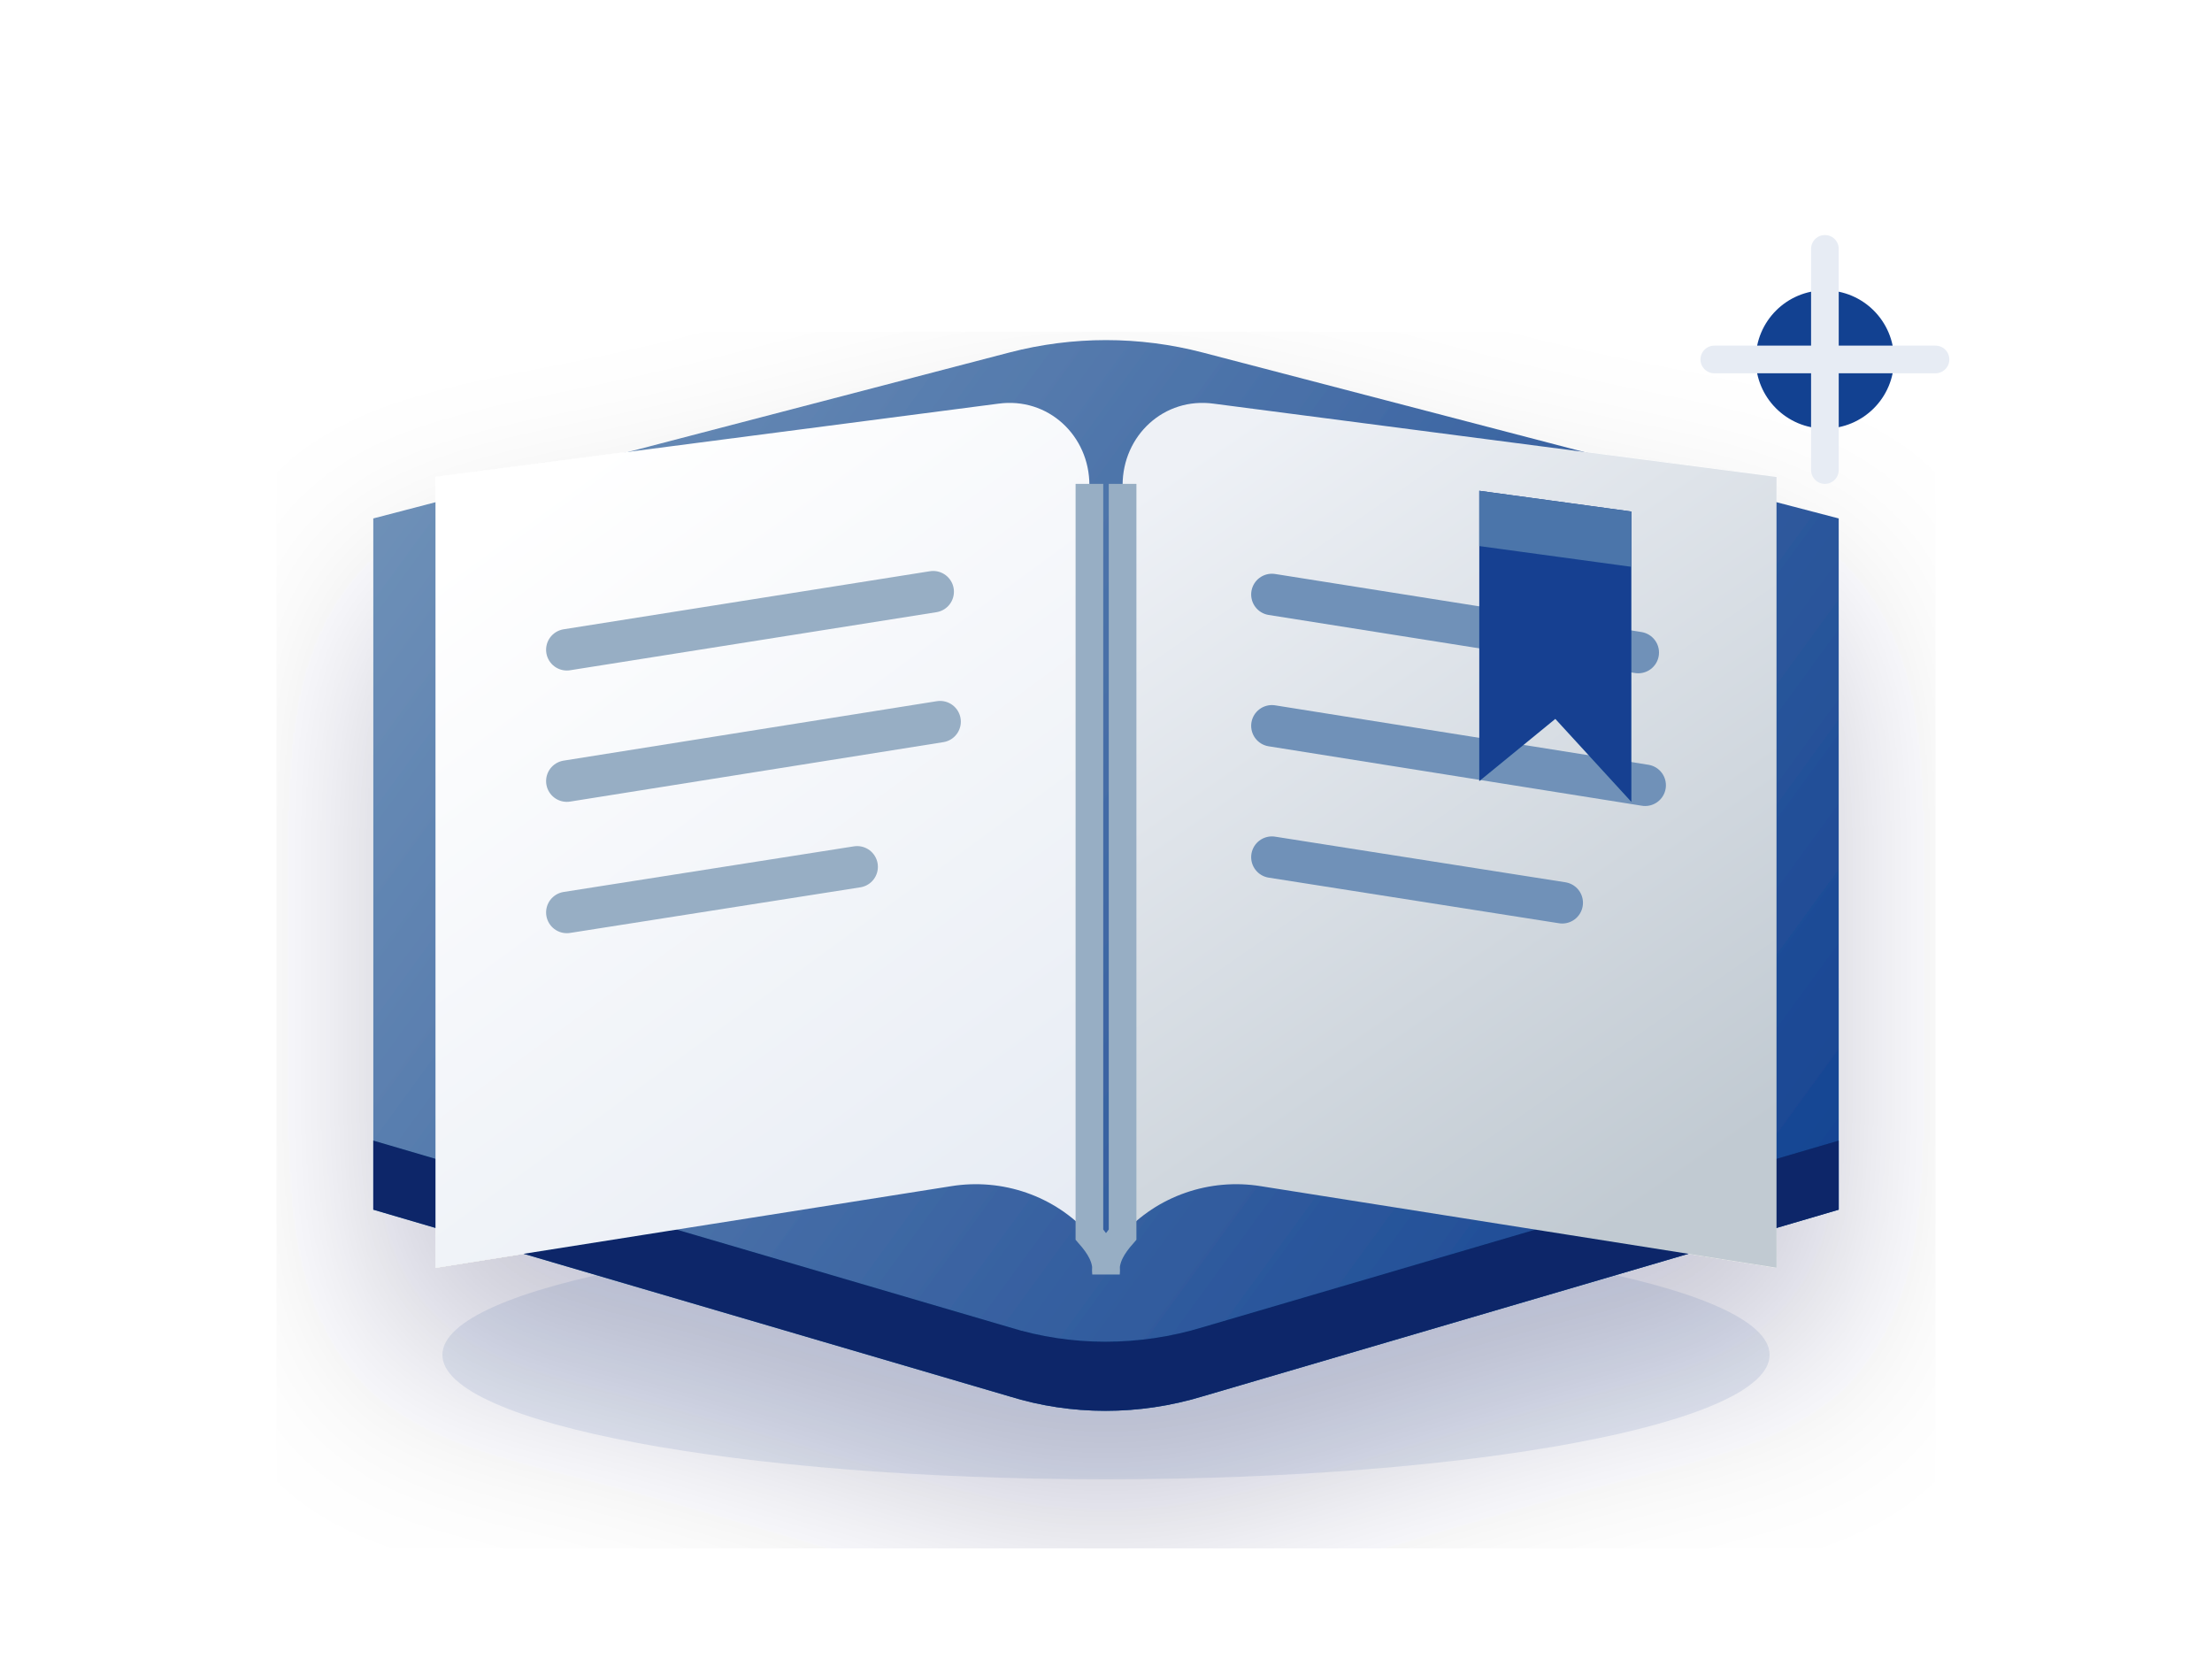
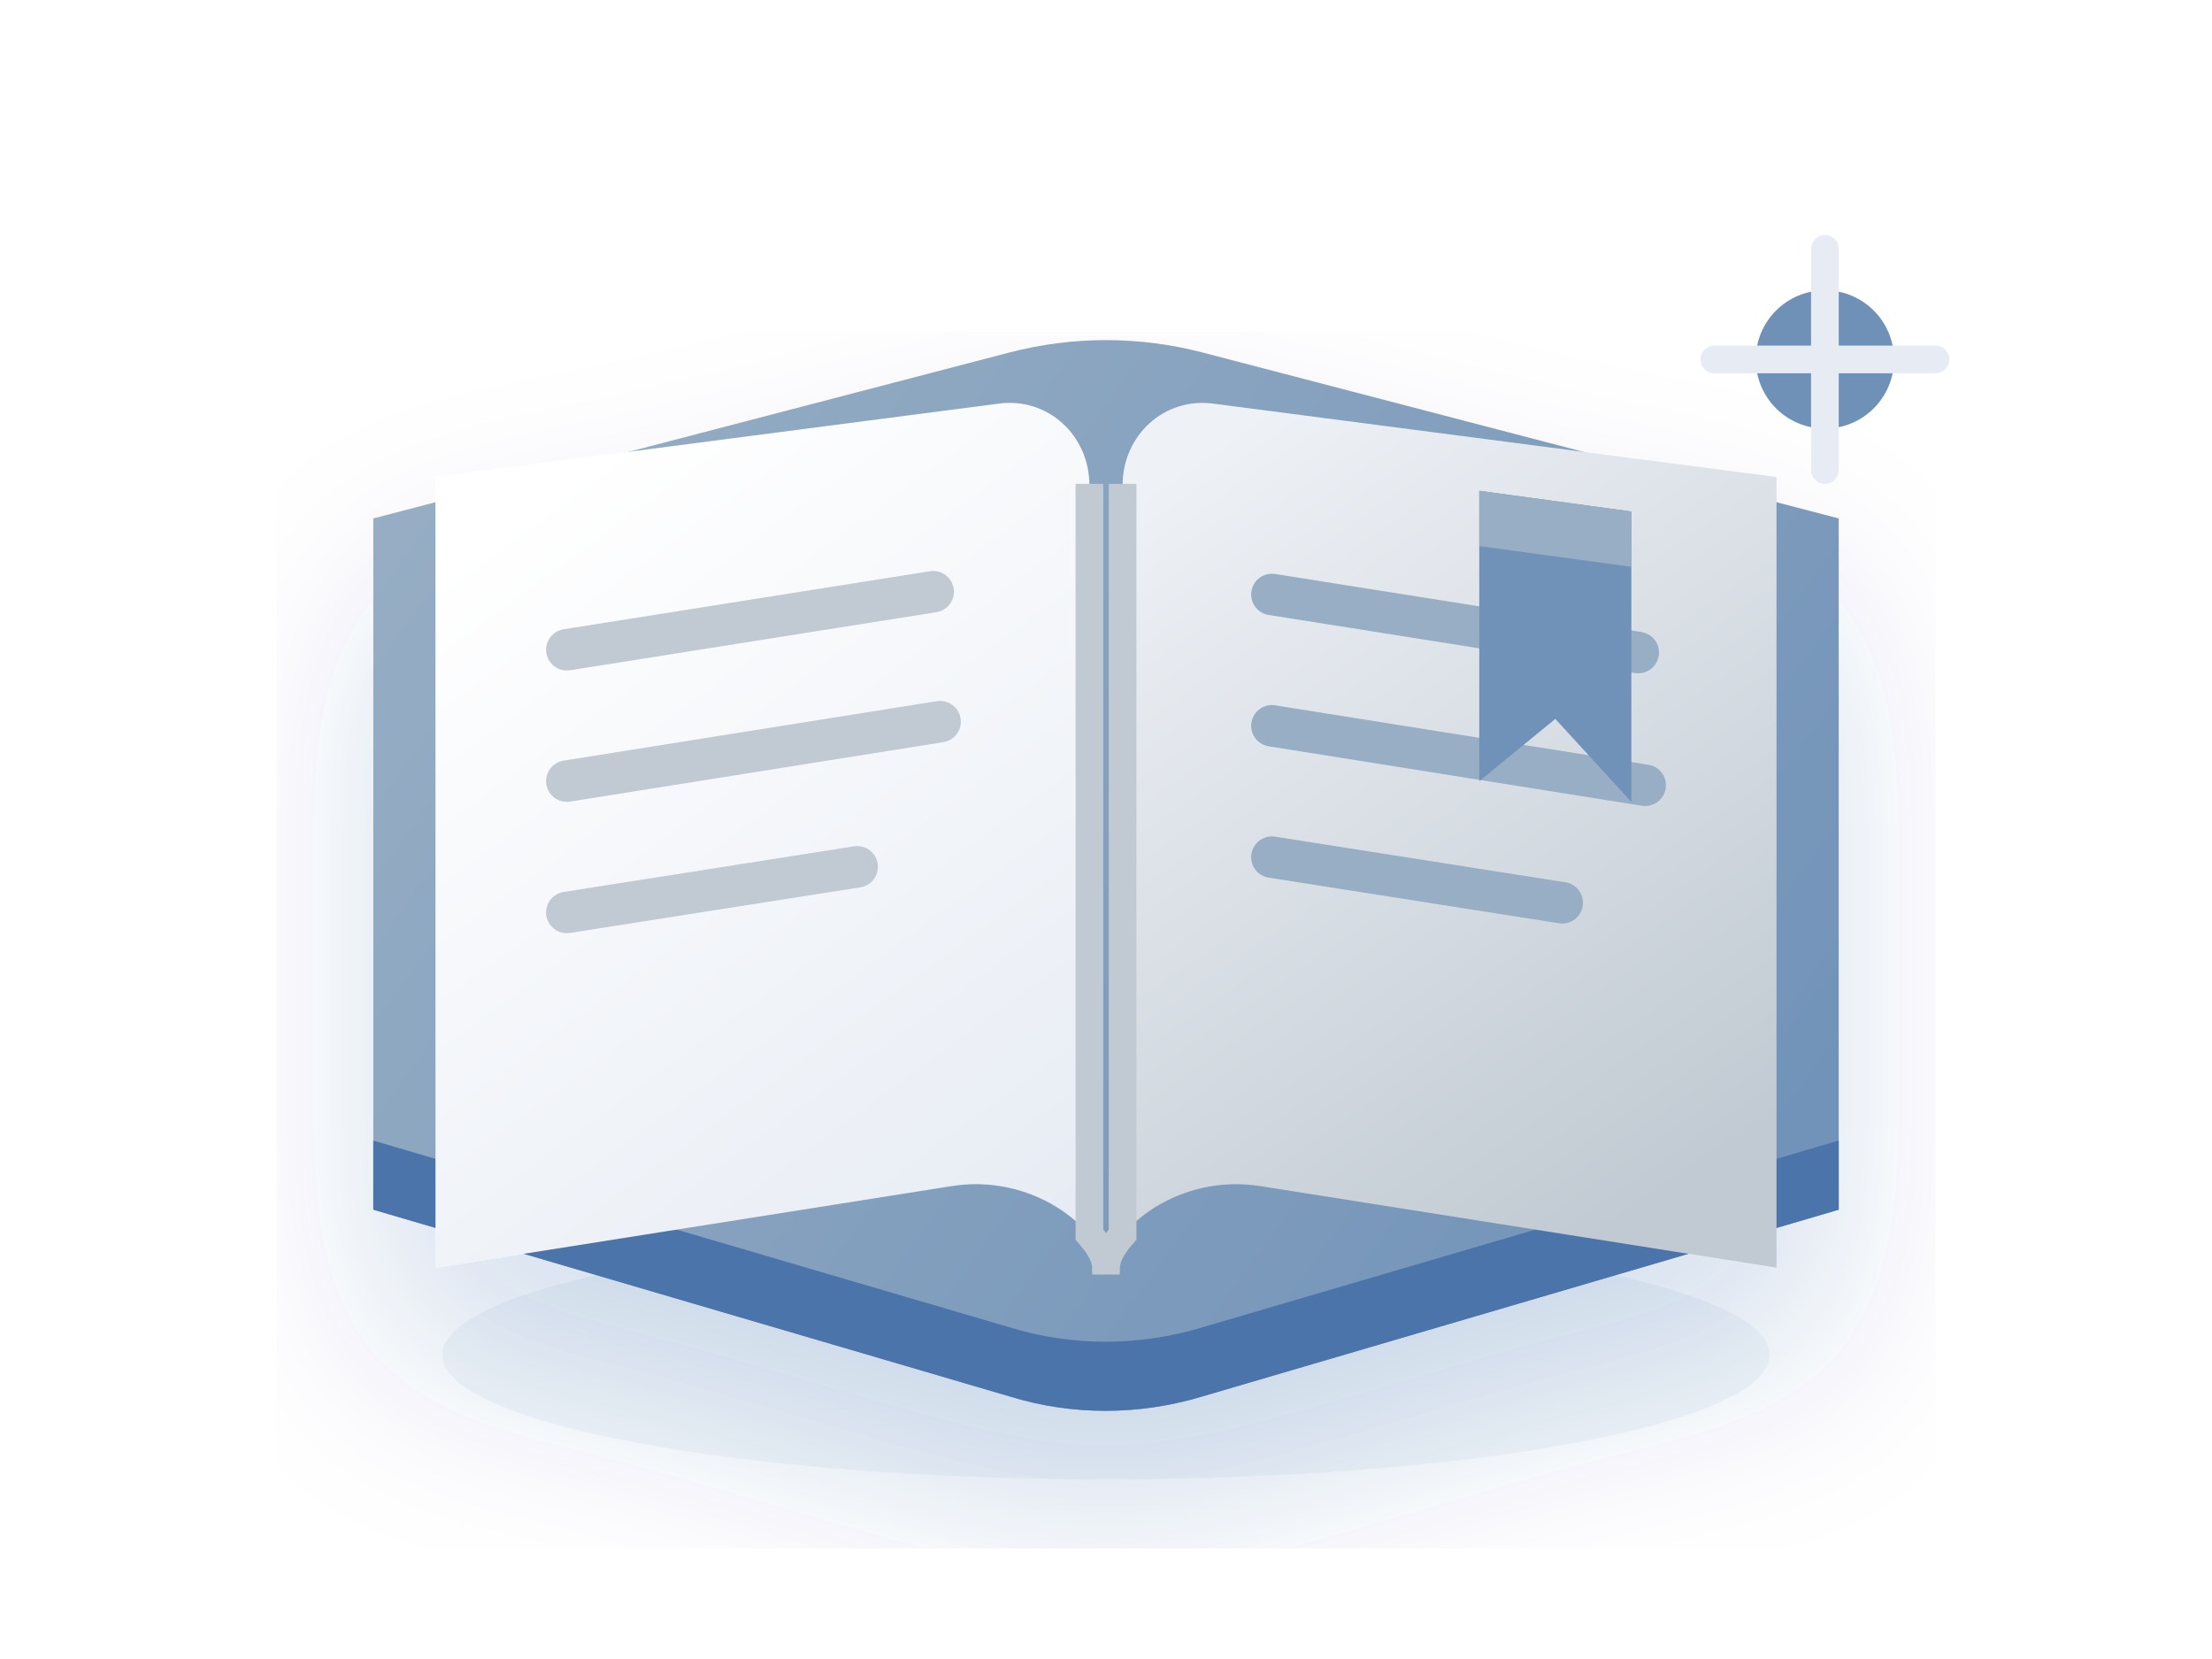
<svg xmlns="http://www.w3.org/2000/svg" width="160" height="120" viewBox="0 0 160 120" fill="none">
  <defs>
    <linearGradient id="docs-cover" x1="32" y1="29" x2="128" y2="99" gradientUnits="userSpaceOnUse">
-       <stop stop-color="hsl(212 34% 58%)" />
-       <stop offset="1" stop-color="hsl(218 78% 32%)" />
+       <stop stop-color="hsl(209 28% 68%)" />
+       <stop offset="1" stop-color="hsl(212 34% 58%)" />
    </linearGradient>
    <linearGradient id="docs-page-left" x1="40" y1="35" x2="78" y2="87" gradientUnits="userSpaceOnUse">
      <stop stop-color="#FFFFFF" />
      <stop offset="1" stop-color="hsl(217 37% 93%)" />
    </linearGradient>
    <linearGradient id="docs-page-right" x1="82" y1="36" x2="118" y2="88" gradientUnits="userSpaceOnUse">
      <stop stop-color="hsl(217 33% 95%)" />
      <stop offset="1" stop-color="hsl(208 16% 79%)" />
    </linearGradient>
    <filter id="docs-shadow" x="20" y="16" width="120" height="96" filterUnits="userSpaceOnUse" color-interpolation-filters="sRGB">
-       <feDropShadow dx="0" dy="8" stdDeviation="7" flood-color="hsl(221 97% 14%)" flood-opacity="0.22" />
+       <feDropShadow dx="0" dy="8" stdDeviation="7" flood-color="hsl(218 78% 32%)" flood-opacity="0.16" />
    </filter>
  </defs>
-   <ellipse cx="80" cy="98" rx="48" ry="9" fill="hsl(218 78% 32%)" fill-opacity="0.1" />
+   <ellipse cx="80" cy="98" rx="48" ry="9" fill="hsl(212 34% 58%)" fill-opacity="0.08" />
  <g filter="url(#docs-shadow)">
    <path d="M27 37.5L73 25.5C77.6 24.3 82.4 24.3 87 25.5L133 37.5V87.5L87 101C82.4 102.4 77.5 102.4 73 101L27 87.5V37.5Z" fill="url(#docs-cover)" />
-     <path d="M27 82.5L73 96C77.5 97.4 82.4 97.4 87 96L133 82.5V87.5L87 101C82.4 102.4 77.5 102.4 73 101L27 87.5V82.5Z" fill="hsl(220 88% 22%)" />
+     <path d="M27 82.5L73 96C77.5 97.4 82.4 97.4 87 96L133 82.5V87.5L87 101C82.4 102.4 77.5 102.4 73 101L27 87.5V82.5Z" fill="hsl(214 39% 48%)" />
    <path d="M31.5 34.5L72.2 29.2C75.8 28.7 78.8 31.5 78.8 35.1V89.3C76.3 86.5 72.5 85.2 68.8 85.8L31.5 91.7V34.5Z" fill="url(#docs-page-left)" />
    <path d="M128.5 34.5L87.8 29.2C84.2 28.7 81.2 31.5 81.2 35.1V89.3C83.7 86.5 87.5 85.2 91.2 85.8L128.5 91.7V34.5Z" fill="url(#docs-page-right)" />
-     <path d="M78.8 35V89.3C79.5 90.1 80.1 91 80 92.1C79.9 91 80.5 90.1 81.2 89.3V35" stroke="hsl(209 28% 68%)" stroke-width="2" />
-     <path d="M41 47L67.5 42.8M41 56.5L68 52.2M41 66L62 62.7" stroke="hsl(209 28% 68%)" stroke-width="3" stroke-linecap="round" />
-     <path d="M92 43L118.5 47.2M92 52.5L119 56.8M92 62L113 65.3" stroke="hsl(212 34% 58%)" stroke-width="3" stroke-linecap="round" />
-     <path d="M107 35.5L118 37V58L112.5 52L107 56.5V35.5Z" fill="hsl(218 78% 32%)" />
-     <path d="M107 35.5L118 37V41L107 39.5V35.5Z" fill="hsl(214 39% 48%)" />
+     <path d="M78.8 35V89.3C79.5 90.1 80.1 91 80 92.1C79.9 91 80.5 90.1 81.2 89.3V35" stroke="hsl(208 16% 79%)" stroke-width="2" />
+     <path d="M41 47L67.5 42.8M41 56.5L68 52.2M41 66L62 62.7" stroke="hsl(208 16% 79%)" stroke-width="3" stroke-linecap="round" />
+     <path d="M92 43L118.5 47.2M92 52.5L119 56.8M92 62L113 65.3" stroke="hsl(209 28% 68%)" stroke-width="3" stroke-linecap="round" />
+     <path d="M107 35.5L118 37V58L112.5 52L107 56.5V35.5Z" fill="hsl(212 34% 58%)" />
+     <path d="M107 35.5L118 37V41L107 39.5V35.5Z" fill="hsl(209 28% 68%)" />
  </g>
-   <circle cx="132" cy="26" r="5" fill="hsl(218 78% 32%)" />
+   <circle cx="132" cy="26" r="5" fill="hsl(212 34% 58%)" />
  <path d="M132 18V34M124 26H140" stroke="hsl(217 37% 93%)" stroke-width="2" stroke-linecap="round" />
</svg>
